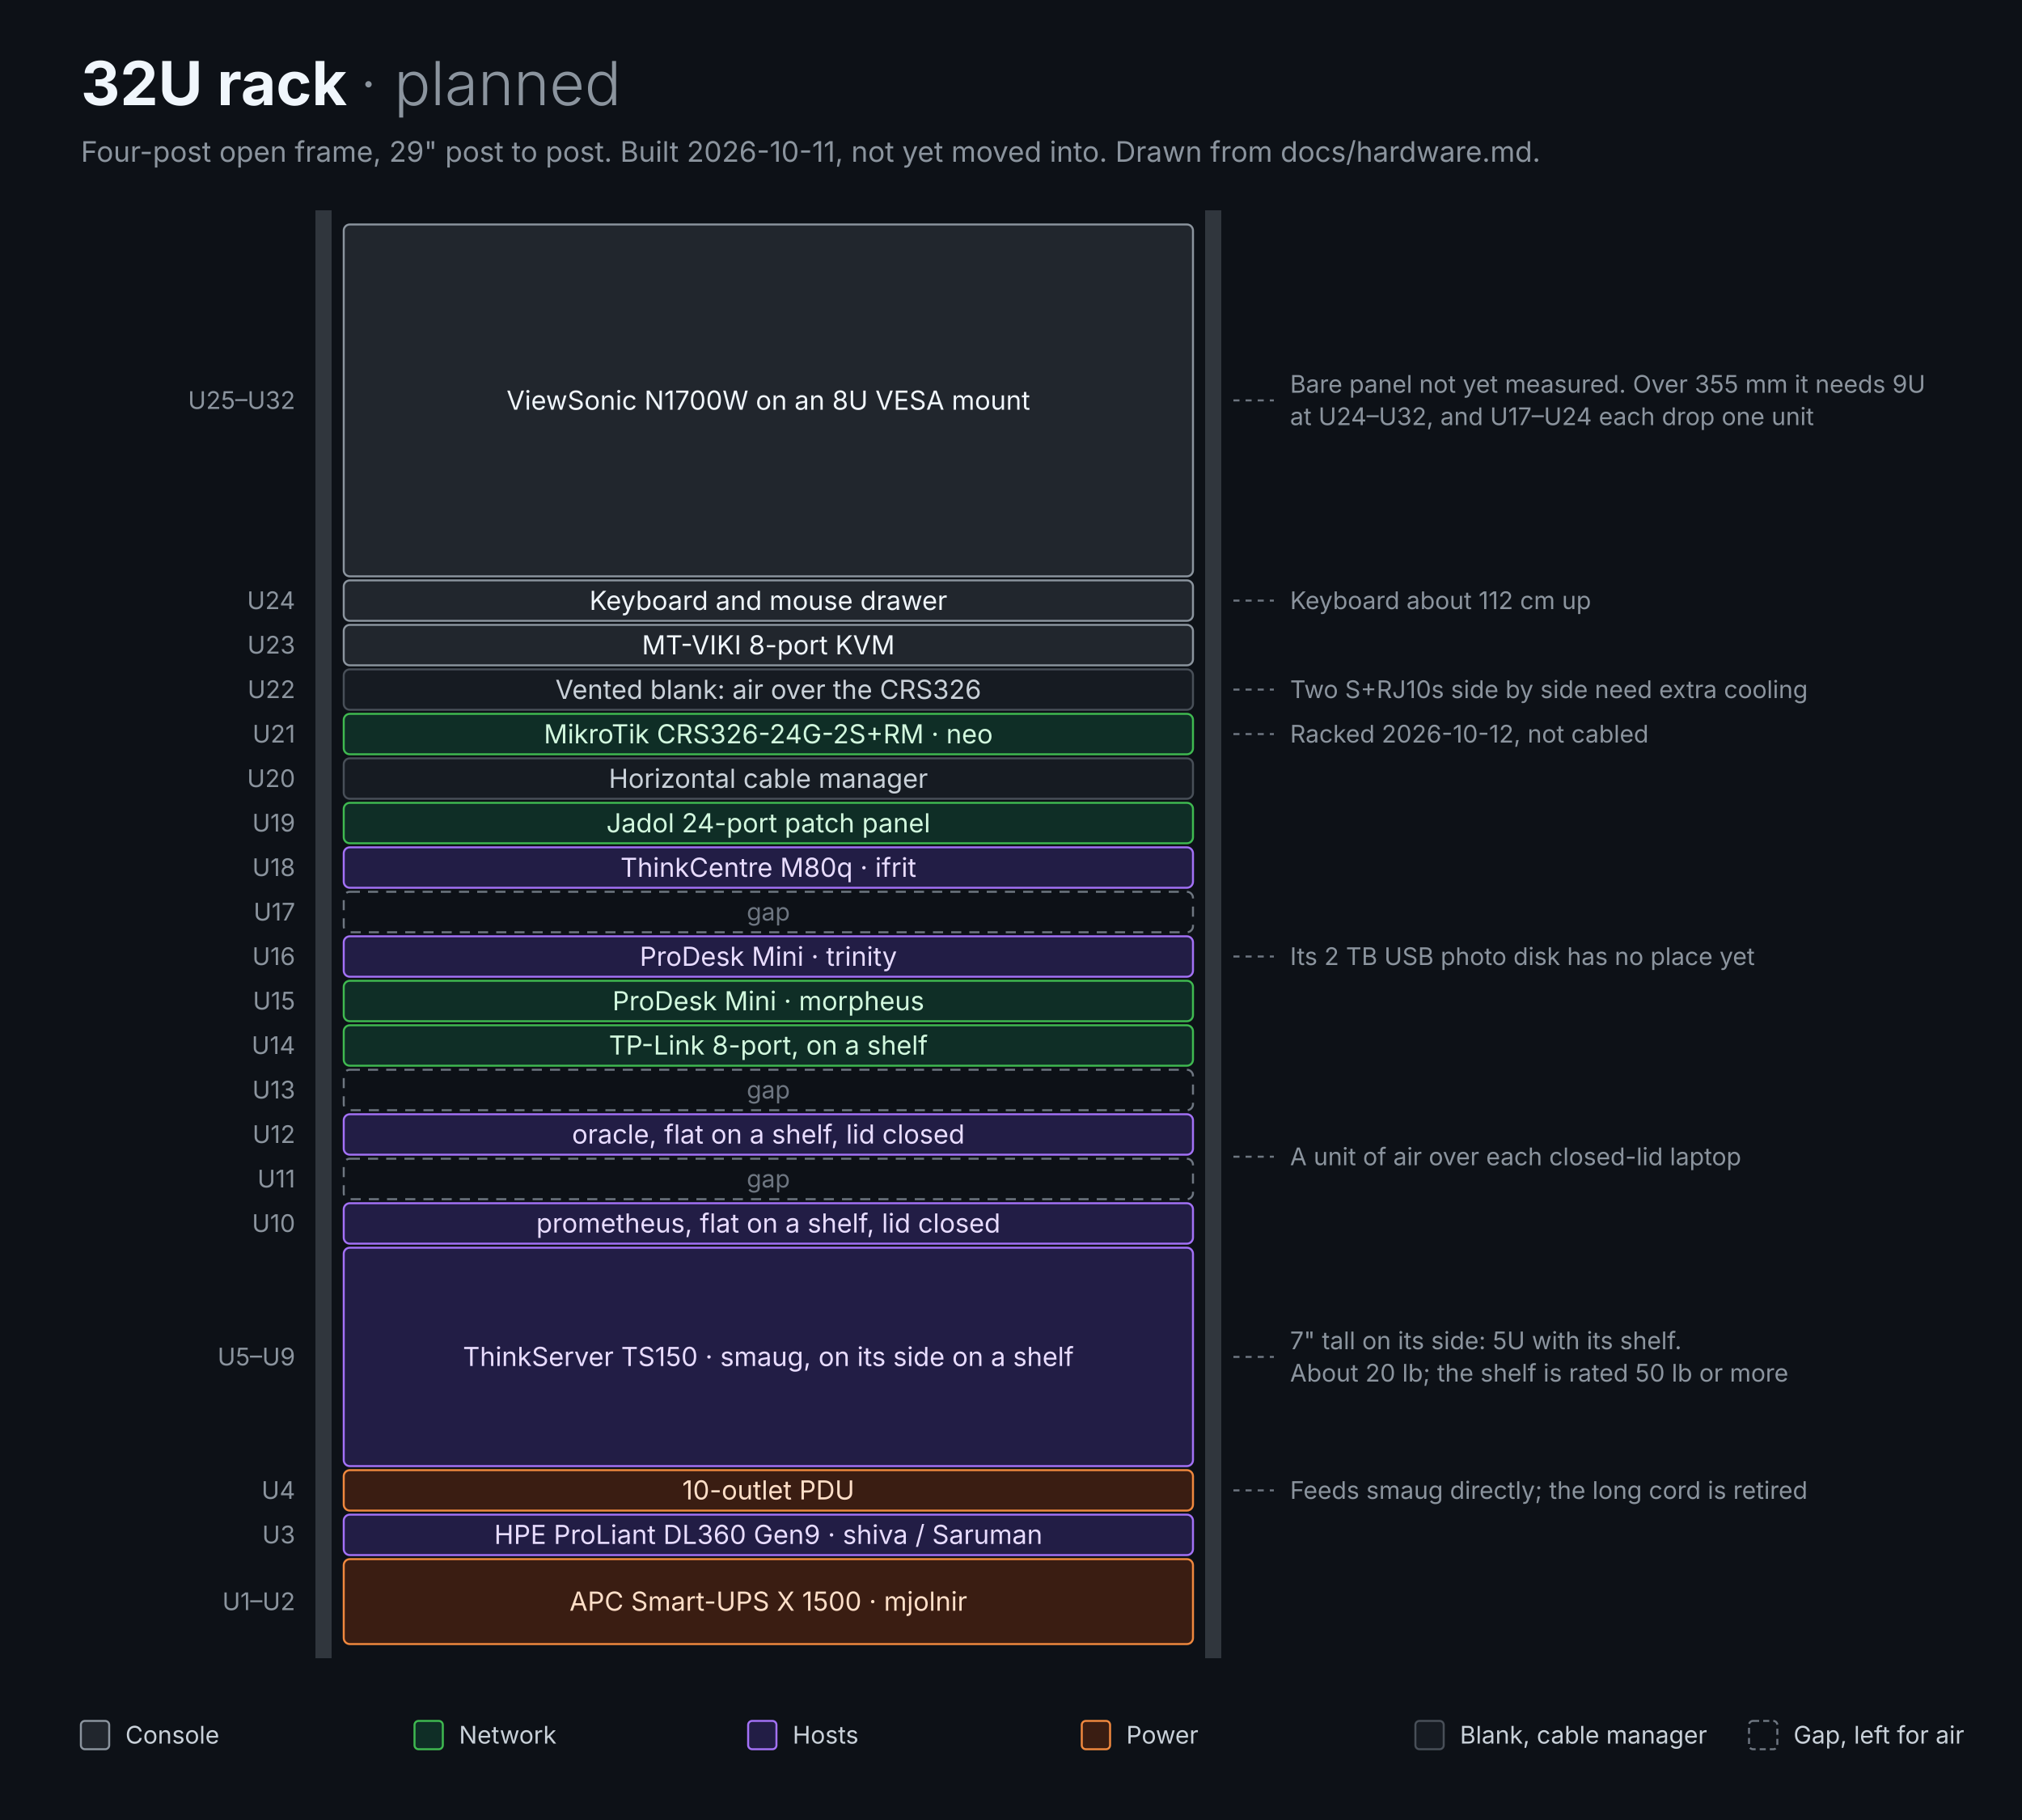
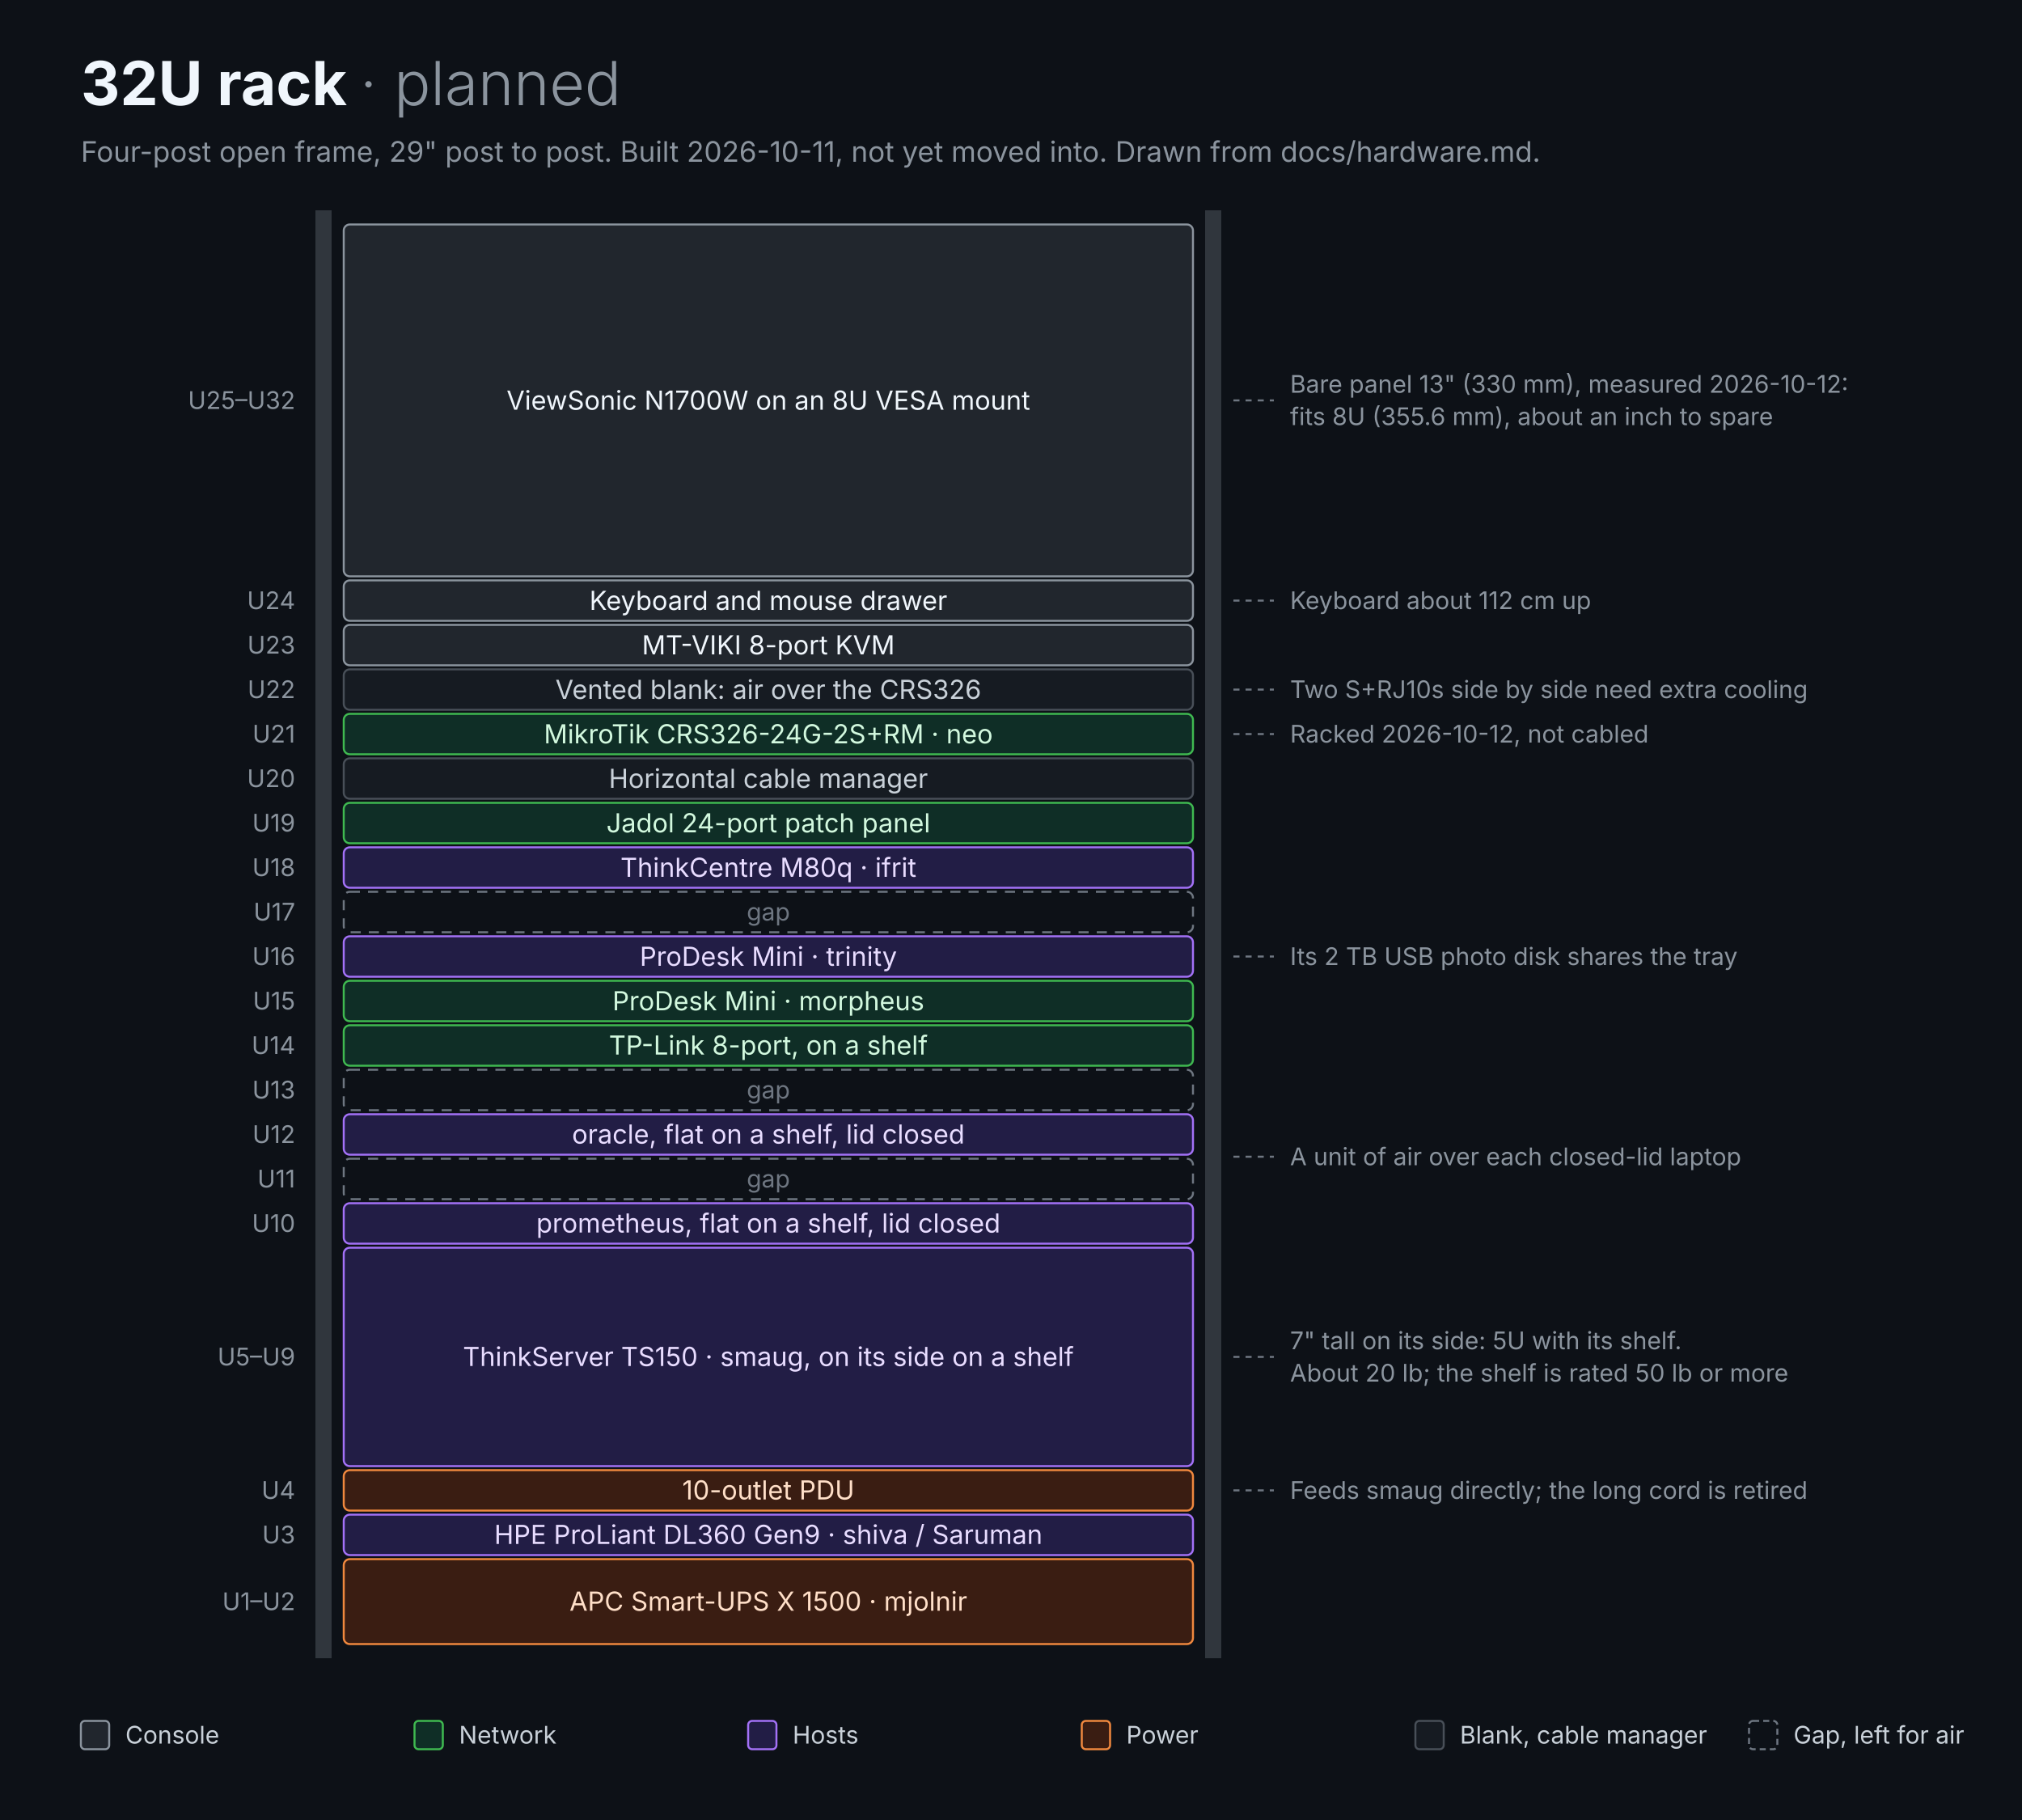
<svg xmlns="http://www.w3.org/2000/svg" viewBox="0 0 1000 900" width="1000" height="900" role="img" aria-labelledby="title desc">
  <style>text { font-family: Inter, "Segoe UI", "Helvetica Neue", Helvetica, Arial, "DejaVu Sans", sans-serif; }</style>
  <rect width="1000" height="900" fill="#0d1117" />
  <text x="40" y="52" font-size="30" font-weight="700" fill="#f0f6fc">32U rack</text>
  <text x="178" y="52" font-size="30" font-weight="300" fill="#8b949e">· planned</text>
  <text x="40" y="80" font-size="14" fill="#8b949e">Four-post open frame, 29" post to post. Built 2026-10-11, not yet moved into. Drawn from docs/hardware.md.</text>
  <rect x="156" y="104" width="8" height="716" fill="#30363d" />
  <rect x="596" y="104" width="8" height="716" fill="#30363d" />
  <rect x="170" y="111" width="420" height="174" rx="3" fill="#21262d" stroke="#8b949e" />
  <text x="380.0" y="202.6" font-size="13" fill="#f0f6fc" text-anchor="middle">ViewSonic N1700W on an 8U VESA mount</text>
  <text x="146" y="202.2" font-size="12" fill="#8b949e" text-anchor="end">U25–U32</text>
  <rect x="170" y="287" width="420" height="20" rx="3" fill="#21262d" stroke="#8b949e" />
  <text x="380.0" y="301.6" font-size="13" fill="#f0f6fc" text-anchor="middle">Keyboard and mouse drawer</text>
  <text x="146" y="301.2" font-size="12" fill="#8b949e" text-anchor="end">U24</text>
  <rect x="170" y="309" width="420" height="20" rx="3" fill="#21262d" stroke="#8b949e" />
  <text x="380.0" y="323.6" font-size="13" fill="#f0f6fc" text-anchor="middle">MT-VIKI 8-port KVM</text>
  <text x="146" y="323.2" font-size="12" fill="#8b949e" text-anchor="end">U23</text>
  <rect x="170" y="331" width="420" height="20" rx="3" fill="#161b22" stroke="#484f58" />
  <text x="380.0" y="345.6" font-size="13" fill="#c9d1d9" text-anchor="middle">Vented blank: air over the CRS326</text>
  <text x="146" y="345.2" font-size="12" fill="#8b949e" text-anchor="end">U22</text>
  <rect x="170" y="353" width="420" height="20" rx="3" fill="#0f2e26" stroke="#3fb950" />
  <text x="380.0" y="367.6" font-size="13" fill="#d2f8de" text-anchor="middle">MikroTik CRS326-24G-2S+RM · neo</text>
  <text x="146" y="367.2" font-size="12" fill="#8b949e" text-anchor="end">U21</text>
  <rect x="170" y="375" width="420" height="20" rx="3" fill="#161b22" stroke="#484f58" />
  <text x="380.0" y="389.6" font-size="13" fill="#c9d1d9" text-anchor="middle">Horizontal cable manager</text>
  <text x="146" y="389.2" font-size="12" fill="#8b949e" text-anchor="end">U20</text>
  <rect x="170" y="397" width="420" height="20" rx="3" fill="#0f2e26" stroke="#3fb950" />
  <text x="380.0" y="411.6" font-size="13" fill="#d2f8de" text-anchor="middle">Jadol 24-port patch panel</text>
  <text x="146" y="411.2" font-size="12" fill="#8b949e" text-anchor="end">U19</text>
  <rect x="170" y="419" width="420" height="20" rx="3" fill="#221d45" stroke="#a371f7" />
  <text x="380.0" y="433.6" font-size="13" fill="#e8dcff" text-anchor="middle">ThinkCentre M80q · ifrit</text>
  <text x="146" y="433.2" font-size="12" fill="#8b949e" text-anchor="end">U18</text>
  <rect x="170" y="441" width="420" height="20" rx="3" fill="none" stroke="#6e7681" stroke-dasharray="5 4" />
  <text x="380.0" y="455.2" font-size="12" fill="#6e7681" text-anchor="middle">gap</text>
  <text x="146" y="455.2" font-size="12" fill="#8b949e" text-anchor="end">U17</text>
  <rect x="170" y="463" width="420" height="20" rx="3" fill="#221d45" stroke="#a371f7" />
  <text x="380.0" y="477.6" font-size="13" fill="#e8dcff" text-anchor="middle">ProDesk Mini · trinity</text>
  <text x="146" y="477.2" font-size="12" fill="#8b949e" text-anchor="end">U16</text>
  <rect x="170" y="485" width="420" height="20" rx="3" fill="#0f2e26" stroke="#3fb950" />
  <text x="380.0" y="499.6" font-size="13" fill="#d2f8de" text-anchor="middle">ProDesk Mini · morpheus</text>
  <text x="146" y="499.2" font-size="12" fill="#8b949e" text-anchor="end">U15</text>
  <rect x="170" y="507" width="420" height="20" rx="3" fill="#0f2e26" stroke="#3fb950" />
  <text x="380.0" y="521.5" font-size="13" fill="#d2f8de" text-anchor="middle">TP-Link 8-port, on a shelf</text>
  <text x="146" y="521.2" font-size="12" fill="#8b949e" text-anchor="end">U14</text>
  <rect x="170" y="529" width="420" height="20" rx="3" fill="none" stroke="#6e7681" stroke-dasharray="5 4" />
  <text x="380.0" y="543.2" font-size="12" fill="#6e7681" text-anchor="middle">gap</text>
  <text x="146" y="543.2" font-size="12" fill="#8b949e" text-anchor="end">U13</text>
  <rect x="170" y="551" width="420" height="20" rx="3" fill="#221d45" stroke="#a371f7" />
  <text x="380.0" y="565.5" font-size="13" fill="#e8dcff" text-anchor="middle">oracle, flat on a shelf, lid closed</text>
  <text x="146" y="565.2" font-size="12" fill="#8b949e" text-anchor="end">U12</text>
  <rect x="170" y="573" width="420" height="20" rx="3" fill="none" stroke="#6e7681" stroke-dasharray="5 4" />
  <text x="380.0" y="587.2" font-size="12" fill="#6e7681" text-anchor="middle">gap</text>
  <text x="146" y="587.2" font-size="12" fill="#8b949e" text-anchor="end">U11</text>
  <rect x="170" y="595" width="420" height="20" rx="3" fill="#221d45" stroke="#a371f7" />
  <text x="380.0" y="609.5" font-size="13" fill="#e8dcff" text-anchor="middle">prometheus, flat on a shelf, lid closed</text>
  <text x="146" y="609.2" font-size="12" fill="#8b949e" text-anchor="end">U10</text>
  <rect x="170" y="617" width="420" height="108" rx="3" fill="#221d45" stroke="#a371f7" />
  <text x="380.0" y="675.5" font-size="13" fill="#e8dcff" text-anchor="middle">ThinkServer TS150 · smaug, on its side on a shelf</text>
  <text x="146" y="675.2" font-size="12" fill="#8b949e" text-anchor="end">U5–U9</text>
  <rect x="170" y="727" width="420" height="20" rx="3" fill="#3a1d12" stroke="#f0883e" />
  <text x="380.0" y="741.5" font-size="13" fill="#ffdfc8" text-anchor="middle">10-outlet PDU</text>
  <text x="146" y="741.2" font-size="12" fill="#8b949e" text-anchor="end">U4</text>
  <rect x="170" y="749" width="420" height="20" rx="3" fill="#221d45" stroke="#a371f7" />
  <text x="380.0" y="763.5" font-size="13" fill="#e8dcff" text-anchor="middle">HPE ProLiant DL360 Gen9 · shiva / Saruman</text>
  <text x="146" y="763.2" font-size="12" fill="#8b949e" text-anchor="end">U3</text>
  <rect x="170" y="771" width="420" height="42" rx="3" fill="#3a1d12" stroke="#f0883e" />
  <text x="380.0" y="796.5" font-size="13" fill="#ffdfc8" text-anchor="middle">APC Smart-UPS X 1500 · mjolnir</text>
  <text x="146" y="796.2" font-size="12" fill="#8b949e" text-anchor="end">U1–U2</text>
  <line x1="610" y1="198.0" x2="630" y2="198.0" stroke="#6e7681" stroke-dasharray="3 3" />
-   <text x="638" y="194.2" font-size="12" fill="#8b949e" text-anchor="start">Bare panel not yet measured. Over 355 mm it needs 9U</text>
-   <text x="638" y="210.2" font-size="12" fill="#8b949e" text-anchor="start">at U24–U32, and U17–U24 each drop one unit</text>
+   <text x="638" y="194.2" font-size="12" fill="#8b949e" text-anchor="start">Bare panel 13" (330 mm), measured 2026-10-12:</text>
+   <text x="638" y="210.2" font-size="12" fill="#8b949e" text-anchor="start">fits 8U (355.6 mm), about an inch to spare</text>
  <line x1="610" y1="297.0" x2="630" y2="297.0" stroke="#6e7681" stroke-dasharray="3 3" />
  <text x="638" y="301.2" font-size="12" fill="#8b949e" text-anchor="start">Keyboard about 112 cm up</text>
  <line x1="610" y1="341.0" x2="630" y2="341.0" stroke="#6e7681" stroke-dasharray="3 3" />
  <text x="638" y="345.2" font-size="12" fill="#8b949e" text-anchor="start">Two S+RJ10s side by side need extra cooling</text>
  <line x1="610" y1="363.0" x2="630" y2="363.0" stroke="#6e7681" stroke-dasharray="3 3" />
  <text x="638" y="367.2" font-size="12" fill="#8b949e" text-anchor="start">Racked 2026-10-12, not cabled</text>
  <line x1="610" y1="473.0" x2="630" y2="473.0" stroke="#6e7681" stroke-dasharray="3 3" />
-   <text x="638" y="477.2" font-size="12" fill="#8b949e" text-anchor="start">Its 2 TB USB photo disk has no place yet</text>
+   <text x="638" y="477.2" font-size="12" fill="#8b949e" text-anchor="start">Its 2 TB USB photo disk shares the tray</text>
  <line x1="610" y1="572.0" x2="630" y2="572.0" stroke="#6e7681" stroke-dasharray="3 3" />
  <text x="638" y="576.2" font-size="12" fill="#8b949e" text-anchor="start">A unit of air over each closed-lid laptop</text>
  <line x1="610" y1="671.0" x2="630" y2="671.0" stroke="#6e7681" stroke-dasharray="3 3" />
  <text x="638" y="667.2" font-size="12" fill="#8b949e" text-anchor="start">7" tall on its side: 5U with its shelf.</text>
  <text x="638" y="683.2" font-size="12" fill="#8b949e" text-anchor="start">About 20 lb; the shelf is rated 50 lb or more</text>
  <line x1="610" y1="737.0" x2="630" y2="737.0" stroke="#6e7681" stroke-dasharray="3 3" />
  <text x="638" y="741.2" font-size="12" fill="#8b949e" text-anchor="start">Feeds smaug directly; the long cord is retired</text>
  <rect x="40" y="851" width="14" height="14" rx="2" fill="#21262d" stroke="#8b949e" />
  <text x="62" y="862.2" font-size="12" fill="#c9d1d9" text-anchor="start">Console</text>
  <rect x="205" y="851" width="14" height="14" rx="2" fill="#0f2e26" stroke="#3fb950" />
  <text x="227" y="862.2" font-size="12" fill="#c9d1d9" text-anchor="start">Network</text>
  <rect x="370" y="851" width="14" height="14" rx="2" fill="#221d45" stroke="#a371f7" />
  <text x="392" y="862.2" font-size="12" fill="#c9d1d9" text-anchor="start">Hosts</text>
  <rect x="535" y="851" width="14" height="14" rx="2" fill="#3a1d12" stroke="#f0883e" />
  <text x="557" y="862.2" font-size="12" fill="#c9d1d9" text-anchor="start">Power</text>
  <rect x="700" y="851" width="14" height="14" rx="2" fill="#161b22" stroke="#484f58" />
  <text x="722" y="862.2" font-size="12" fill="#c9d1d9" text-anchor="start">Blank, cable manager</text>
  <rect x="865" y="851" width="14" height="14" rx="2" fill="none" stroke="#6e7681" stroke-dasharray="3 2" />
  <text x="887" y="862.2" font-size="12" fill="#c9d1d9" text-anchor="start">Gap, left for air</text>
</svg>
